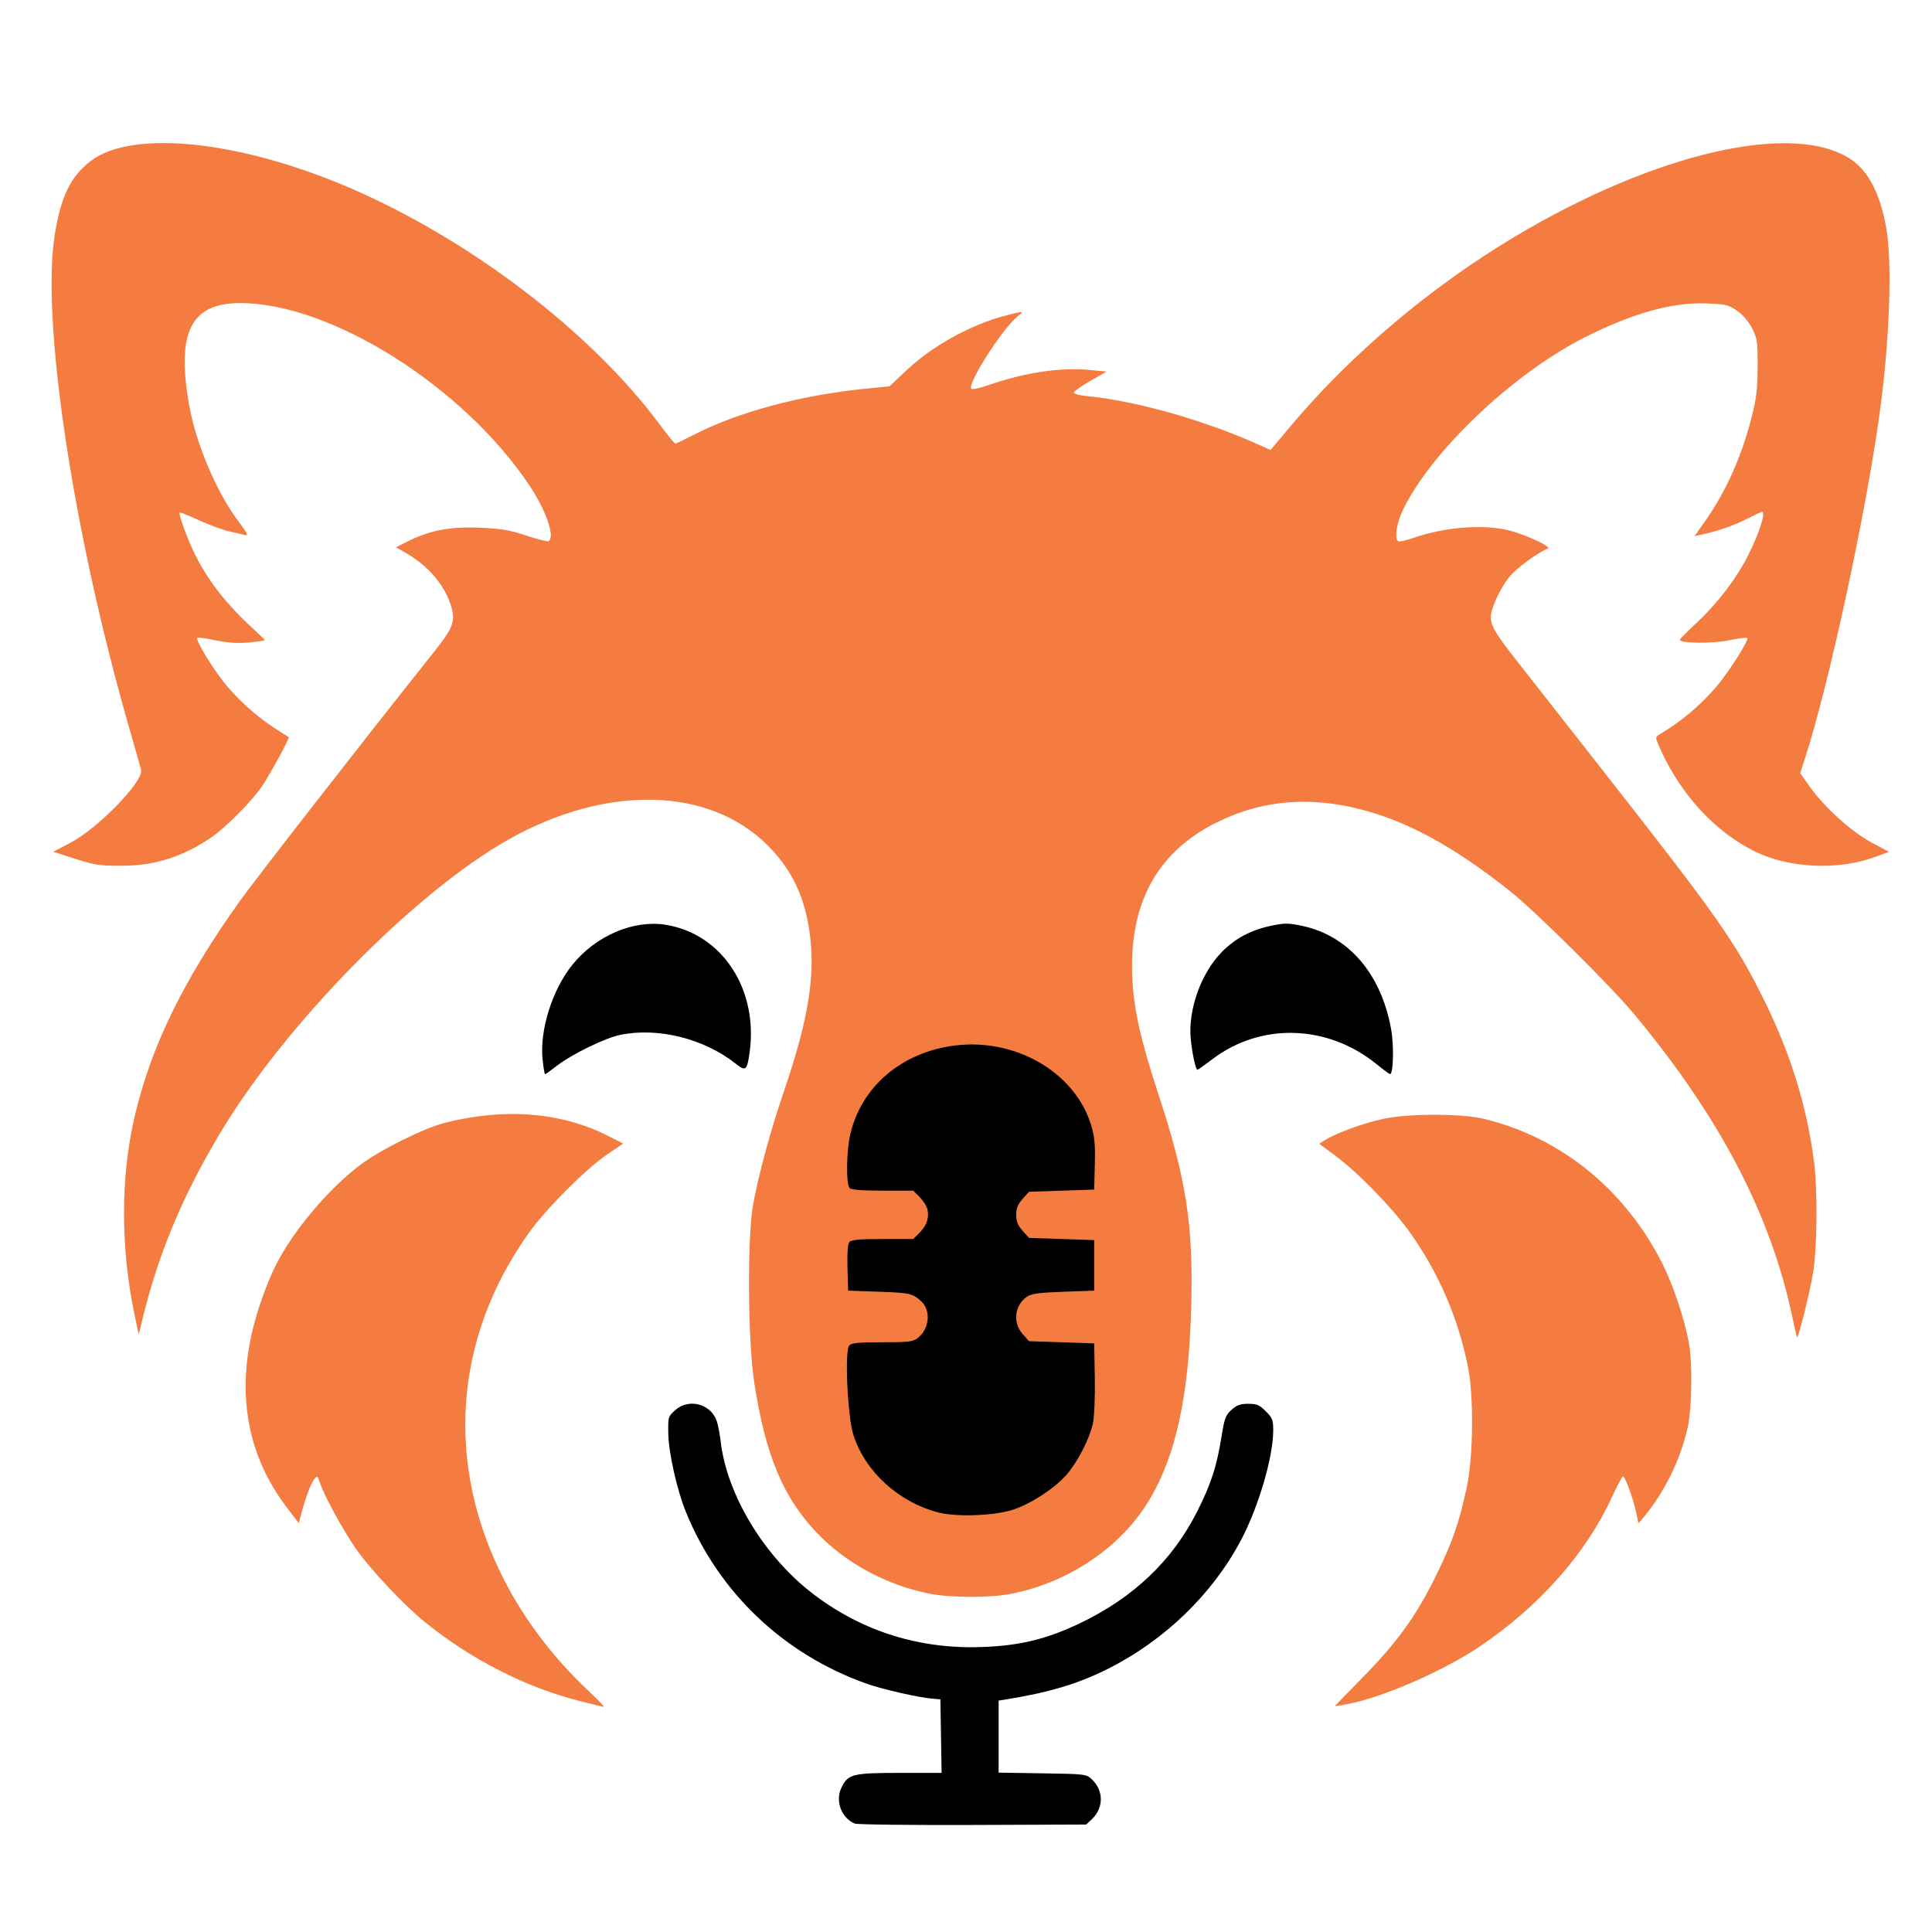
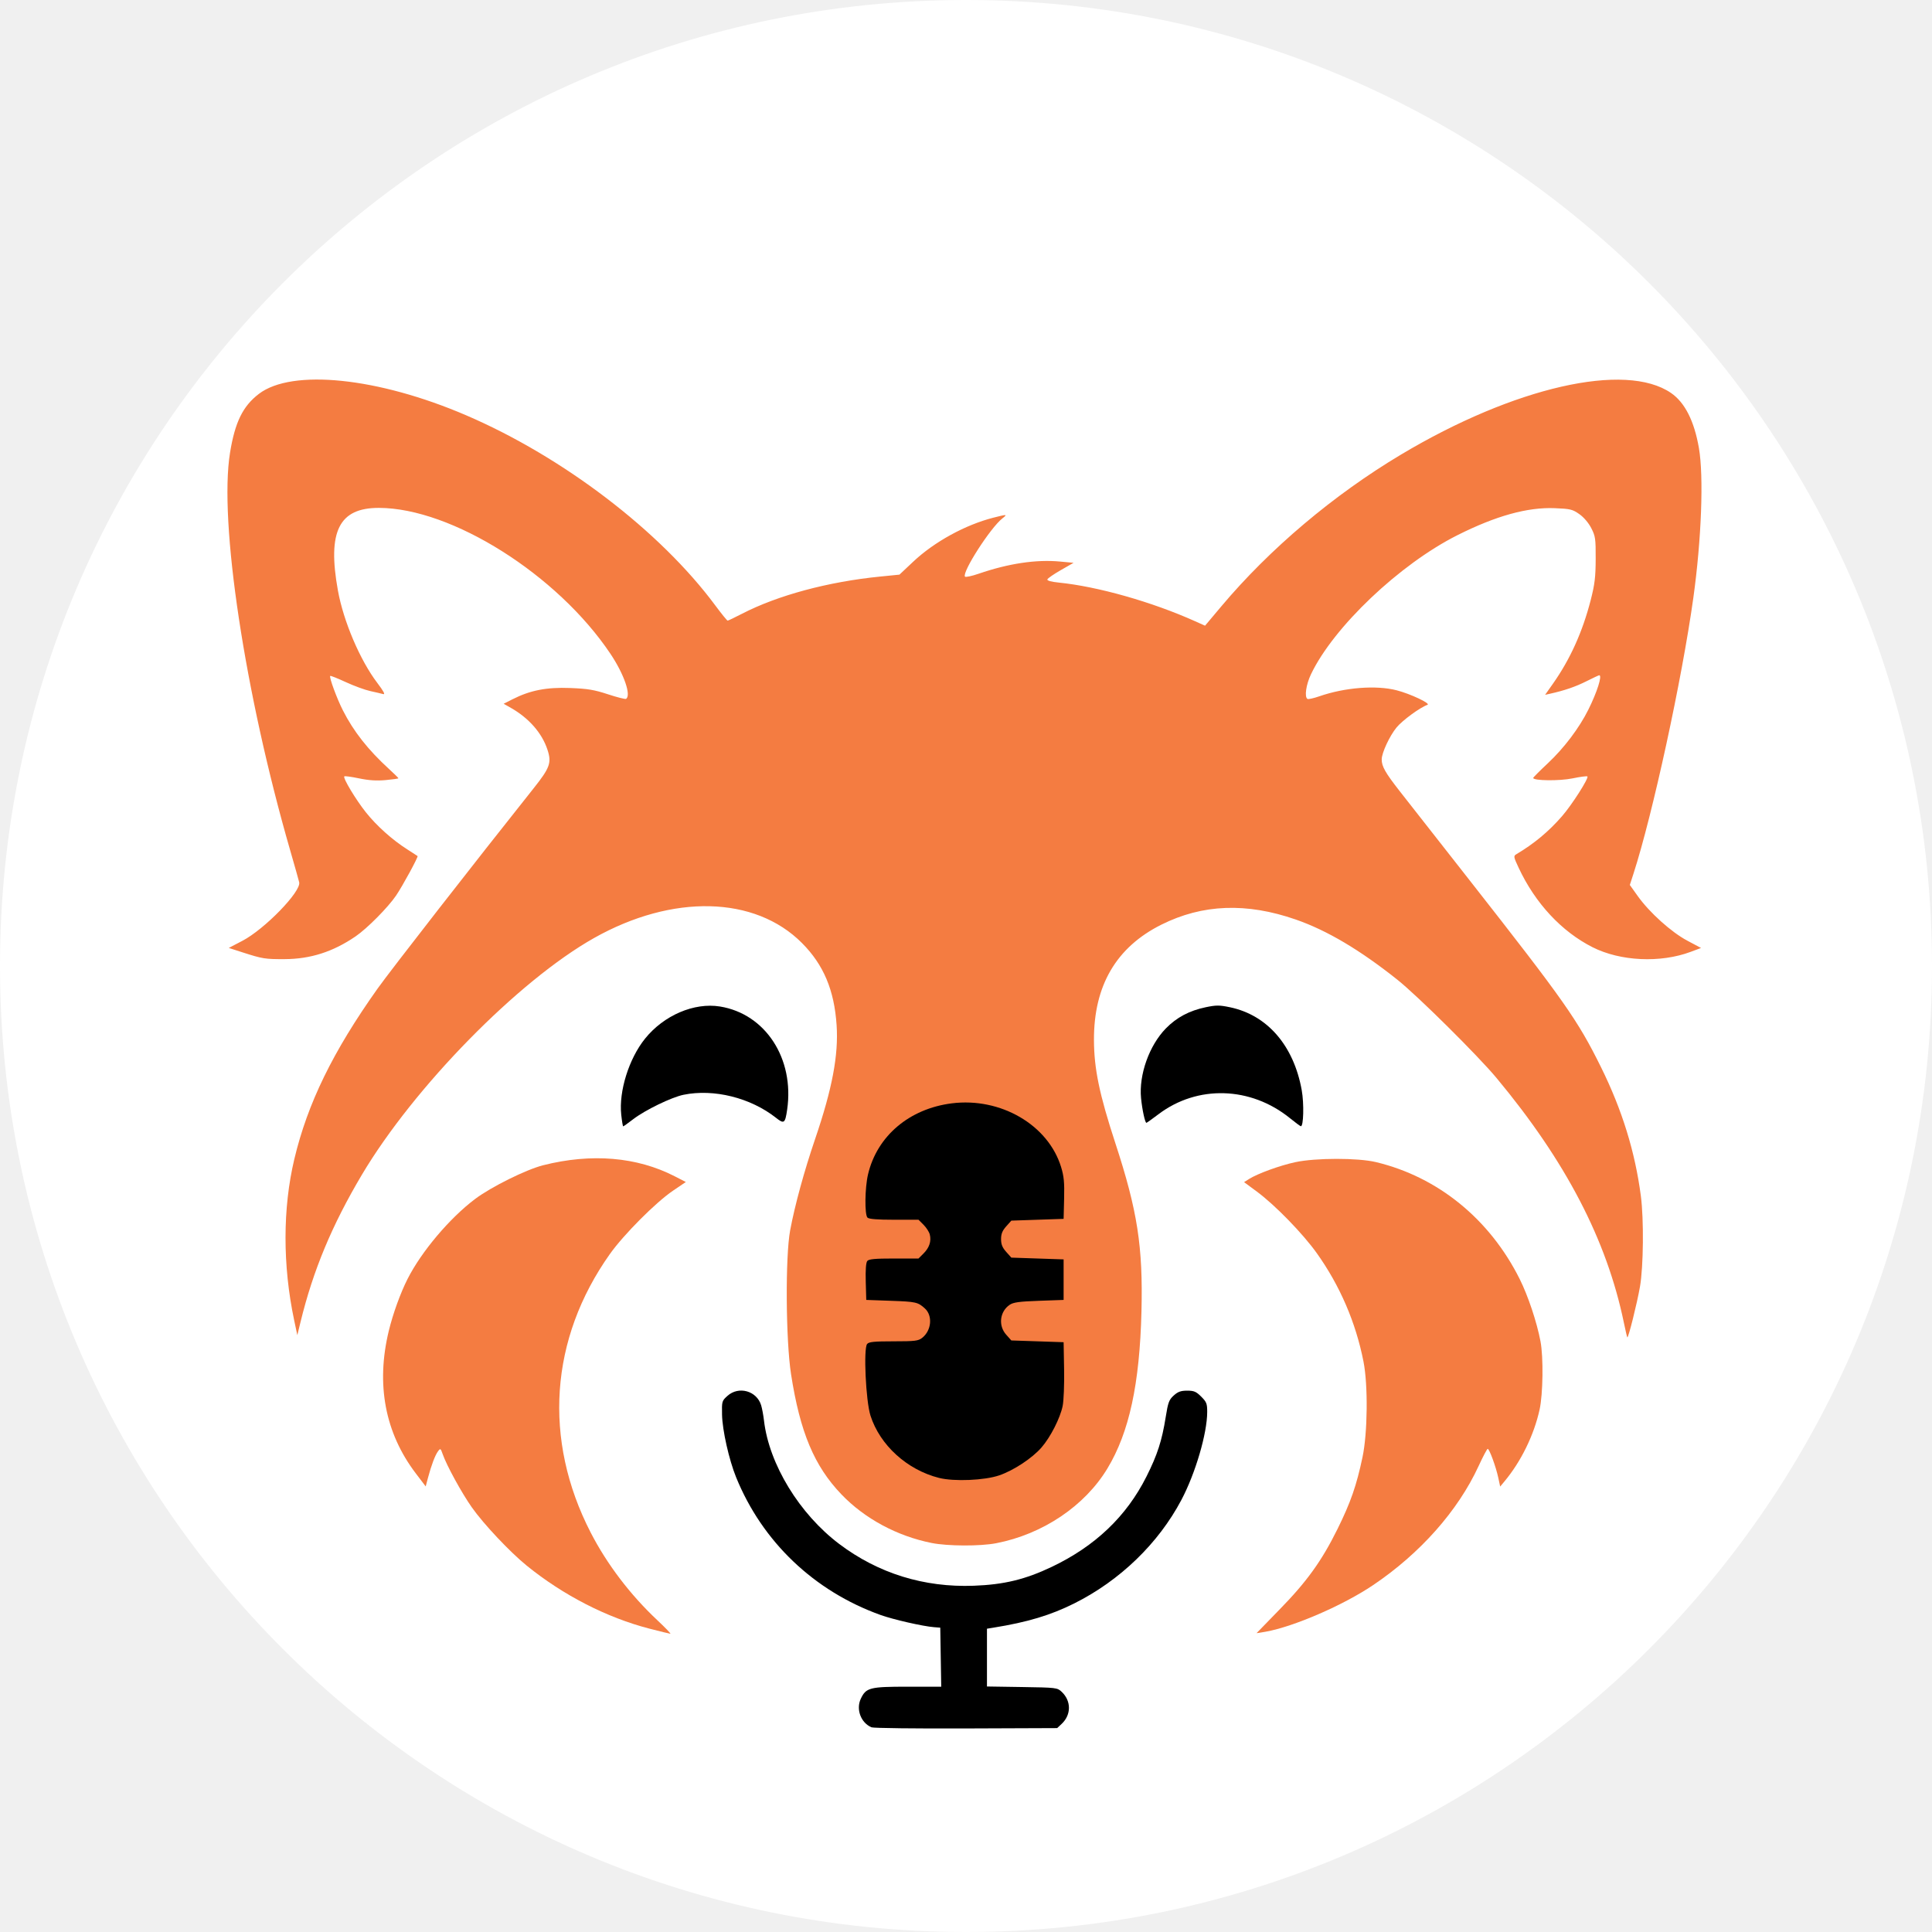
- <svg xmlns="http://www.w3.org/2000/svg" version="1.1" id="svg1" width="1221.318" height="1221.318" viewBox="0 0 1221.318 1221.318">
+ <svg xmlns="http://www.w3.org/2000/svg" version="1.1" id="svg1" width="1522.827" height="1522.826" viewBox="0 0 1522.827 1522.826">
  <defs id="defs1" />
-   <g id="g1" transform="translate(1371.272,-36.76568)">
-     <g id="g2">
-       <rect style="fill:#ffffff;fill-opacity:1;fill-rule:nonzero;stroke-width:4.885" id="rect1" width="1221.318" height="1221.318" x="-1371.272" y="36.766" />
-       <g id="g7-8" transform="matrix(1.388902,0,0,1.388902,-3403.873,-170.0051)" style="fill-rule:nonzero">
-         <path style="fill:#000000;fill-opacity:1;fill-rule:nonzero" d="m 2089.975,633.203 c -22.283,-18.083 -52.551,-19.013 -74.641,-2.294 -3.556,2.691 -6.649,4.893 -6.874,4.893 -0.775,0 -2.405,-7.519 -3.033,-14 -1.289,-13.28 4.617,-29.885 14.076,-39.573 6.088,-6.235 13.33,-10.088 22.595,-12.02 5.971,-1.245 7.781,-1.245 13.752,0 21.238,4.428 36.219,21.735 40.764,47.093 1.357,7.573 1.034,20.598 -0.507,20.432 -0.348,-0.037 -3.108,-2.077 -6.133,-4.532 z" id="path7-2" />
-         <path style="fill:#000000;fill-opacity:1;fill-rule:nonzero" d="m 1710.424,631.171 c -1.425,-13.306 4.362,-31.785 13.511,-43.143 10.671,-13.248 27.869,-20.621 42.54,-18.239 25.823,4.192 42.33,29.561 38.104,58.561 -1.131,7.763 -1.749,8.225 -6.245,4.667 -14.459,-11.442 -35.329,-16.656 -52.559,-13.131 -6.822,1.396 -21.81,8.67 -28.57,13.865 -2.899,2.228 -5.45,4.051 -5.67,4.051 -0.22,0 -0.72,-2.984 -1.11,-6.631 z" id="path6-4" />
-         <path style="fill:#f47c41;fill-opacity:1;fill-rule:nonzero" d="m 1886.608,874.25 c -19.607,-3.896 -38.071,-13.844 -51.254,-27.613 -15.414,-16.1 -23.445,-35.264 -28.555,-68.136 -3.007,-19.345 -3.305,-66.773 -0.512,-81.699 2.677,-14.307 7.954,-33.602 14.209,-51.95 9.683,-28.403 13.286,-47.506 12.155,-64.443 -1.332,-19.955 -7.388,-34.321 -19.664,-46.651 -26.687,-26.803 -73.454,-27.921 -118.011,-2.82 -42.975,24.209 -102.215,84.621 -131.75,134.355 -16.968,28.572 -27.647,54.201 -34.797,83.509 l -1.83,7.5 -1.796,-8.5 c -6.564,-31.076 -6.532,-63.536 0.091,-91.383 7.537,-31.689 21.898,-61.097 47.296,-96.849 7.22,-10.163 54.977,-71.463 88.506,-113.603 9.305,-11.695 10.315,-14.533 7.831,-22.011 -3.128,-9.416 -10.514,-17.84 -20.73,-23.643 l -4.106,-2.332 5.083,-2.576 c 10.014,-5.075 19.279,-6.881 32.647,-6.366 9.974,0.384 13.682,1 21.48,3.565 5.184,1.705 9.796,2.871 10.25,2.591 3.066,-1.895 -1.131,-14.032 -8.833,-25.538 -30.063,-44.914 -90.083,-82.753 -131.396,-82.836 -22.697,-0.046 -29.345,13.333 -23.289,46.868 3.163,17.511 12.563,39.571 22.36,52.467 3.605,4.746 4.633,6.694 3.344,6.337 -1.024,-0.283 -4.336,-1.058 -7.361,-1.72 -3.025,-0.663 -9.284,-2.956 -13.908,-5.096 -4.624,-2.14 -8.584,-3.715 -8.8,-3.499 -0.694,0.694 3.72,12.701 7.174,19.515 6.08,11.995 14.309,22.448 26.293,33.401 2.883,2.635 5.241,4.959 5.241,5.165 0,0.206 -3.263,0.673 -7.25,1.037 -5.119,0.468 -9.558,0.181 -15.105,-0.977 -4.32,-0.902 -8.084,-1.41 -8.365,-1.129 -0.885,0.885 6.512,13.19 12.282,20.432 6.106,7.663 14.982,15.609 23.438,20.981 3.025,1.922 5.665,3.631 5.867,3.798 0.509,0.422 -8.461,16.913 -12.185,22.403 -4.596,6.775 -16.44,18.718 -23.014,23.205 -12.822,8.752 -25.553,12.834 -40.214,12.894 -11.151,0.046 -12.543,-0.177 -23.843,-3.816 l -7.889,-2.54 7.691,-4.014 c 12.653,-6.604 33.449,-28.008 32.277,-33.221 -0.248,-1.104 -2.533,-9.208 -5.077,-18.008 -25.767,-89.129 -40.531,-186.655 -34.179,-225.783 2.819,-17.369 7.281,-26.465 16.388,-33.411 18.822,-14.356 67.661,-9.304 117.628,12.167 54.901,23.591 109.98,65.608 141.285,107.777 3.573,4.812 6.765,8.75 7.095,8.75 0.33,0 3.99,-1.751 8.135,-3.891 20.302,-10.483 48.885,-18.179 78.45,-21.123 l 10.914,-1.087 7.845,-7.38 c 11.94,-11.232 29.498,-20.866 45.47,-24.948 7.849,-2.006 8.146,-1.98 5.066,0.443 -6.743,5.304 -22.841,30.348 -21.208,32.992 0.293,0.475 3.788,-0.256 7.765,-1.623 16.971,-5.836 32.664,-8.185 46.198,-6.917 l 7.688,0.72 -7.264,4.157 c -3.995,2.287 -7.421,4.656 -7.614,5.266 -0.219,0.694 2.185,1.363 6.437,1.79 22.14,2.223 52.861,10.932 77.419,21.947 l 5.633,2.526 9.252,-10.999 c 27.488,-32.677 63.69,-63.25 101.983,-86.123 64.154,-38.321 127.358,-52.736 153.218,-34.944 7.853,5.403 13.165,15.89 15.823,31.236 2.782,16.066 1.455,51.807 -3.156,84.958 -6.444,46.333 -23.083,122.992 -34.025,156.756 l -2.027,6.256 4.512,6.323 c 6.66,9.333 19.049,20.477 28.125,25.297 l 7.779,4.132 -5.841,2.185 c -17.234,6.448 -39.932,5.383 -55.747,-2.615 -17.561,-8.882 -32.496,-24.934 -41.905,-45.041 -2.923,-6.246 -3.006,-6.728 -1.326,-7.727 10.085,-5.998 18.288,-12.82 25.88,-21.526 5.646,-6.473 15.367,-21.697 14.444,-22.62 -0.299,-0.299 -4.078,0.194 -8.398,1.096 -7.337,1.532 -22.355,1.371 -22.355,-0.238 0,-0.304 3.712,-4.029 8.25,-8.279 9.248,-8.661 17.846,-20.036 23.054,-30.498 4.986,-10.016 7.987,-19.5 6.171,-19.5 -0.289,0 -3.578,1.538 -7.31,3.417 -6.127,3.085 -12.428,5.247 -20.539,7.046 l -2.873,0.637 4.443,-6.3 c 9.77,-13.853 16.819,-29.474 21.451,-47.535 2.272,-8.858 2.769,-12.983 2.807,-23.285 0.042,-11.511 -0.16,-12.921 -2.509,-17.491 -1.539,-2.995 -4.237,-6.153 -6.788,-7.946 -3.852,-2.708 -5.109,-3.01 -13.958,-3.366 -15.453,-0.621 -33.326,4.338 -55.158,15.302 -32.865,16.506 -70.423,52.183 -83.186,79.021 -2.772,5.829 -3.762,12.821 -1.972,13.927 0.485,0.3 3.523,-0.371 6.75,-1.491 14.509,-5.036 32.246,-6.408 43.907,-3.398 7.767,2.005 19.457,7.519 17.46,8.235 -4.296,1.541 -14.265,8.844 -17.558,12.862 -3.936,4.803 -8.378,14.327 -8.418,18.049 -0.043,3.998 2.001,7.606 10.347,18.255 4.551,5.808 22.219,28.335 39.261,50.06 54.204,69.098 61.584,79.593 74.883,106.5 11.943,24.163 19.306,47.971 22.574,73 1.742,13.338 1.482,40.13 -0.499,51.5 -1.644,9.433 -6.612,29.311 -7.183,28.74 -0.164,-0.164 -1.036,-3.869 -1.937,-8.234 -9.71,-47.007 -33.002,-91.77 -72.333,-139.006 -10.547,-12.667 -44.799,-46.618 -56.162,-55.667 -21.312,-16.974 -40.032,-28.067 -57.724,-34.208 -27.973,-9.709 -52.898,-8.76 -76.251,2.902 -25.635,12.802 -38.39,34.619 -38.277,65.473 0.059,16.343 3.058,30.791 12.162,58.61 12.547,38.335 15.703,58.673 14.8,95.39 -1.014,41.229 -6.943,68.614 -19.293,89.099 -12.874,21.355 -36.764,37.409 -63.23,42.492 -9.091,1.746 -27.383,1.674 -36.529,-0.143 z" id="path5-5" />
-         <path style="fill:#000000;fill-rule:nonzero" d="m 1924.975,835.858 c 8.225,-2.834 18.756,-9.796 23.997,-15.863 5.092,-5.894 10.52,-16.549 11.957,-23.469 0.611,-2.942 0.977,-12.183 0.824,-20.763 l -0.277,-15.461 -14.835,-0.5 -14.835,-0.5 -2.915,-3.266 c -4.601,-5.156 -3.667,-13.126 1.99,-16.97 2.066,-1.404 5.452,-1.866 16.596,-2.264 l 14,-0.5 v -11.5 -11.5 l -14.835,-0.5 -14.835,-0.5 -2.915,-3.266 c -2.181,-2.444 -2.915,-4.264 -2.915,-7.234 0,-2.97 0.733,-4.79 2.915,-7.234 l 2.915,-3.266 14.835,-0.5 14.835,-0.5 0.285,-11.456 c 0.229,-9.228 -0.107,-12.729 -1.728,-18 -7.352,-23.906 -34.319,-39.601 -62.028,-36.099 -24.117,3.048 -42.396,18.546 -47.523,40.295 -1.81,7.678 -1.999,22.867 -0.306,24.56 0.818,0.818 5.617,1.2 15.077,1.2 h 13.877 l 2.872,2.872 c 1.58,1.58 3.169,4.055 3.531,5.5 0.955,3.803 -0.252,7.476 -3.531,10.756 l -2.872,2.872 h -13.954 c -10.722,0 -14.223,0.323 -15.113,1.396 -0.758,0.914 -1.06,4.974 -0.872,11.75 l 0.286,10.354 14,0.5 c 14.217,0.508 15.275,0.745 19.235,4.309 4.567,4.11 3.808,12.546 -1.505,16.725 -2.21,1.738 -4.093,1.966 -16.242,1.966 -11.031,0 -13.99,0.298 -14.995,1.509 -2.139,2.578 -0.748,32.37 1.898,40.641 5.367,16.778 20.761,30.773 38.891,35.357 8.521,2.154 25.894,1.418 34.218,-1.451 z" id="path4-5" />
-         <path style="fill:#f47c41;fill-opacity:1;fill-rule:nonzero" d="m 2070.979,925.416 c 0,-0.062 5.74,-5.963 12.75,-13.113 15.673,-15.986 24.2,-27.803 33.191,-46 7.459,-15.096 10.775,-24.621 14.177,-40.727 2.913,-13.792 3.195,-40.883 0.564,-54.273 -4.348,-22.134 -13.352,-43.054 -26.453,-61.463 -7.909,-11.114 -23.713,-27.362 -34.029,-34.987 l -7.294,-5.392 2.794,-1.764 c 4.902,-3.095 17.522,-7.688 26.294,-9.571 11.55,-2.479 35.497,-2.496 45.773,-0.033 35.135,8.422 64.473,32.269 81.508,66.255 4.773,9.523 9.795,24.543 11.854,35.454 1.713,9.081 1.44,29.897 -0.508,38.743 -3.187,14.468 -10.495,29.416 -19.907,40.716 l -2.464,2.959 -1.084,-5.055 c -1.323,-6.167 -5.063,-16.369 -5.993,-16.347 -0.373,0.009 -2.696,4.396 -5.161,9.75 -11.702,25.407 -33.201,49.651 -60.017,67.681 -16.925,11.38 -44.779,23.453 -60.75,26.333 -2.888,0.521 -5.248,0.895 -5.245,0.833 z" id="path3-1" />
-         <path style="fill:#f47c41;fill-opacity:1;fill-rule:nonzero" d="m 1726.475,922.869 c -24.227,-6.26 -49.01,-18.978 -69.686,-35.762 -9.54,-7.744 -24.47,-23.594 -31.139,-33.057 -5.776,-8.196 -14.337,-23.826 -16.567,-30.248 -1.153,-3.318 -1.29,-3.401 -2.641,-1.587 -1.633,2.192 -3.787,7.883 -5.681,15.01 l -1.308,4.923 -5.638,-7.423 c -17.445,-22.969 -22.66,-50.493 -15.314,-80.829 2.349,-9.699 6.599,-21.466 10.631,-29.432 7.896,-15.599 23.897,-34.557 38.344,-45.43 9.145,-6.882 28.99,-16.724 38.645,-19.164 27.39,-6.923 53.21,-4.754 74.655,6.272 l 6.3,3.239 -7.3,4.953 c -9.804,6.652 -27.974,24.895 -35.824,35.968 -34.085,48.079 -38.012,105.345 -10.839,158.07 9.255,17.958 22.404,35.252 37.774,49.68 4.54,4.263 7.88,7.73 7.422,7.705 -0.458,-0.025 -5.783,-1.325 -11.833,-2.888 z" id="path2-7" />
-         <path style="fill:#000000;fill-opacity:1;fill-rule:nonzero" d="m 1852.475,978.862 c -6.04,-2.539 -8.932,-10.24 -6.093,-16.222 2.99,-6.302 5.07,-6.838 26.522,-6.838 h 19.12 l -0.274,-16.75 -0.274,-16.75 -3.5,-0.272 c -6.304,-0.489 -23.19,-4.34 -30.419,-6.937 -37.714,-13.551 -67.076,-41.555 -81.95,-78.161 -4.016,-9.882 -7.799,-26.702 -7.974,-35.454 -0.153,-7.652 -0.085,-7.888 3.109,-10.75 6.357,-5.696 16.589,-2.824 19.081,5.356 0.539,1.77 1.268,5.692 1.62,8.717 2.878,24.744 20.105,52.978 42.724,70.022 22.14,16.683 48.061,24.729 76.311,23.688 17.178,-0.633 29.275,-3.563 44.322,-10.736 24.625,-11.738 42.348,-28.645 53.691,-51.217 6.195,-12.328 8.785,-20.331 10.924,-33.757 1.332,-8.362 1.878,-9.829 4.554,-12.25 2.386,-2.158 4.028,-2.75 7.625,-2.75 3.88,0 5.106,0.522 7.984,3.4 3.026,3.026 3.398,3.989 3.384,8.75 -0.036,12.157 -6.662,34.729 -14.621,49.809 -13.041,24.707 -34.911,45.834 -60.863,58.798 -13.399,6.694 -26.497,10.624 -45.75,13.729 l -3.75,0.605 v 16.396 16.396 l 19.922,0.308 c 19.443,0.301 19.983,0.366 22.471,2.705 5.501,5.173 5.5,13.035 0,18.206 l -2.551,2.397 -51.67,0.2 c -28.418,0.11 -52.57,-0.178 -53.67,-0.641 z" id="path1-1" />
-       </g>
+   <g id="g1" transform="translate(1874.685,671.5019)">
+     <ellipse style="fill:#ffffff;stroke-width:1.65;paint-order:stroke markers fill" id="path9" cx="-1113.271" cy="89.911" rx="761.413" ry="761.413" />
+     <g id="g7-8-8" transform="matrix(1.388902,0,0,1.388902,-3760.631,-669.5425)" style="fill-rule:nonzero">
+       <path style="fill:#000000;fill-opacity:1;fill-rule:nonzero" d="m 2089.975,633.203 c -22.283,-18.083 -52.551,-19.013 -74.641,-2.294 -3.556,2.691 -6.649,4.893 -6.874,4.893 -0.775,0 -2.405,-7.519 -3.033,-14 -1.289,-13.28 4.617,-29.885 14.076,-39.573 6.088,-6.235 13.33,-10.088 22.595,-12.02 5.971,-1.245 7.781,-1.245 13.752,0 21.238,4.428 36.219,21.735 40.764,47.093 1.357,7.573 1.034,20.598 -0.507,20.432 -0.348,-0.037 -3.108,-2.077 -6.133,-4.532 z" id="path7-2-2" />
+       <path style="fill:#000000;fill-opacity:1;fill-rule:nonzero" d="m 1710.424,631.171 c -1.425,-13.306 4.362,-31.785 13.511,-43.143 10.671,-13.248 27.869,-20.621 42.54,-18.239 25.823,4.192 42.33,29.561 38.104,58.561 -1.131,7.763 -1.749,8.225 -6.245,4.667 -14.459,-11.442 -35.329,-16.656 -52.559,-13.131 -6.822,1.396 -21.81,8.67 -28.57,13.865 -2.899,2.228 -5.45,4.051 -5.67,4.051 -0.22,0 -0.72,-2.984 -1.11,-6.631 z" id="path6-4-4" />
+       <path style="fill:#f47c41;fill-opacity:1;fill-rule:nonzero" d="m 1886.608,874.25 c -19.607,-3.896 -38.071,-13.844 -51.254,-27.613 -15.414,-16.1 -23.445,-35.264 -28.555,-68.136 -3.007,-19.345 -3.305,-66.773 -0.512,-81.699 2.677,-14.307 7.954,-33.602 14.209,-51.95 9.683,-28.403 13.286,-47.506 12.155,-64.443 -1.332,-19.955 -7.388,-34.321 -19.664,-46.651 -26.687,-26.803 -73.454,-27.921 -118.011,-2.82 -42.975,24.209 -102.215,84.621 -131.75,134.355 -16.968,28.572 -27.647,54.201 -34.797,83.509 l -1.83,7.5 -1.796,-8.5 c -6.564,-31.076 -6.532,-63.536 0.091,-91.383 7.537,-31.689 21.898,-61.097 47.296,-96.849 7.22,-10.163 54.977,-71.463 88.506,-113.603 9.305,-11.695 10.315,-14.533 7.831,-22.011 -3.128,-9.416 -10.514,-17.84 -20.73,-23.643 l -4.106,-2.332 5.083,-2.576 c 10.014,-5.075 19.279,-6.881 32.647,-6.366 9.974,0.384 13.682,1 21.48,3.565 5.184,1.705 9.796,2.871 10.25,2.591 3.066,-1.895 -1.131,-14.032 -8.833,-25.538 -30.063,-44.914 -90.083,-82.753 -131.396,-82.836 -22.697,-0.046 -29.345,13.333 -23.289,46.868 3.163,17.511 12.563,39.571 22.36,52.467 3.605,4.746 4.633,6.694 3.344,6.337 -1.024,-0.283 -4.336,-1.058 -7.361,-1.72 -3.025,-0.663 -9.284,-2.956 -13.908,-5.096 -4.624,-2.14 -8.584,-3.715 -8.8,-3.499 -0.694,0.694 3.72,12.701 7.174,19.515 6.08,11.995 14.309,22.448 26.293,33.401 2.883,2.635 5.241,4.959 5.241,5.165 0,0.206 -3.263,0.673 -7.25,1.037 -5.119,0.468 -9.558,0.181 -15.105,-0.977 -4.32,-0.902 -8.084,-1.41 -8.365,-1.129 -0.885,0.885 6.512,13.19 12.282,20.432 6.106,7.663 14.982,15.609 23.438,20.981 3.025,1.922 5.665,3.631 5.867,3.798 0.509,0.422 -8.461,16.913 -12.185,22.403 -4.596,6.775 -16.44,18.718 -23.014,23.205 -12.822,8.752 -25.553,12.834 -40.214,12.894 -11.151,0.046 -12.543,-0.177 -23.843,-3.816 l -7.889,-2.54 7.691,-4.014 c 12.653,-6.604 33.449,-28.008 32.277,-33.221 -0.248,-1.104 -2.533,-9.208 -5.077,-18.008 -25.767,-89.129 -40.531,-186.655 -34.179,-225.783 2.819,-17.369 7.281,-26.465 16.388,-33.411 18.822,-14.356 67.661,-9.304 117.628,12.167 54.901,23.591 109.98,65.608 141.285,107.777 3.573,4.812 6.765,8.75 7.095,8.75 0.33,0 3.99,-1.751 8.135,-3.891 20.302,-10.483 48.885,-18.179 78.45,-21.123 l 10.914,-1.087 7.845,-7.38 c 11.94,-11.232 29.498,-20.866 45.47,-24.948 7.849,-2.006 8.146,-1.98 5.066,0.443 -6.743,5.304 -22.841,30.348 -21.208,32.992 0.293,0.475 3.788,-0.256 7.765,-1.623 16.971,-5.836 32.664,-8.185 46.198,-6.917 l 7.688,0.72 -7.264,4.157 c -3.995,2.287 -7.421,4.656 -7.614,5.266 -0.219,0.694 2.185,1.363 6.437,1.79 22.14,2.223 52.861,10.932 77.419,21.947 l 5.633,2.526 9.252,-10.999 c 27.488,-32.677 63.69,-63.25 101.983,-86.123 64.154,-38.321 127.358,-52.736 153.218,-34.944 7.853,5.403 13.165,15.89 15.823,31.236 2.782,16.066 1.455,51.807 -3.156,84.958 -6.444,46.333 -23.083,122.992 -34.025,156.756 l -2.027,6.256 4.512,6.323 c 6.66,9.333 19.049,20.477 28.125,25.297 l 7.779,4.132 -5.841,2.185 c -17.234,6.448 -39.932,5.383 -55.747,-2.615 -17.561,-8.882 -32.496,-24.934 -41.905,-45.041 -2.923,-6.246 -3.006,-6.728 -1.326,-7.727 10.085,-5.998 18.288,-12.82 25.88,-21.526 5.646,-6.473 15.367,-21.697 14.444,-22.62 -0.299,-0.299 -4.078,0.194 -8.398,1.096 -7.337,1.532 -22.355,1.371 -22.355,-0.238 0,-0.304 3.712,-4.029 8.25,-8.279 9.248,-8.661 17.846,-20.036 23.054,-30.498 4.986,-10.016 7.987,-19.5 6.171,-19.5 -0.289,0 -3.578,1.538 -7.31,3.417 -6.127,3.085 -12.428,5.247 -20.539,7.046 l -2.873,0.637 4.443,-6.3 c 9.77,-13.853 16.819,-29.474 21.451,-47.535 2.272,-8.858 2.769,-12.983 2.807,-23.285 0.042,-11.511 -0.16,-12.921 -2.509,-17.491 -1.539,-2.995 -4.237,-6.153 -6.788,-7.946 -3.852,-2.708 -5.109,-3.01 -13.958,-3.366 -15.453,-0.621 -33.326,4.338 -55.158,15.302 -32.865,16.506 -70.423,52.183 -83.186,79.021 -2.772,5.829 -3.762,12.821 -1.972,13.927 0.485,0.3 3.523,-0.371 6.75,-1.491 14.509,-5.036 32.246,-6.408 43.907,-3.398 7.767,2.005 19.457,7.519 17.46,8.235 -4.296,1.541 -14.265,8.844 -17.558,12.862 -3.936,4.803 -8.378,14.327 -8.418,18.049 -0.043,3.998 2.001,7.606 10.347,18.255 4.551,5.808 22.219,28.335 39.261,50.06 54.204,69.098 61.584,79.593 74.883,106.5 11.943,24.163 19.306,47.971 22.574,73 1.742,13.338 1.482,40.13 -0.499,51.5 -1.644,9.433 -6.612,29.311 -7.183,28.74 -0.164,-0.164 -1.036,-3.869 -1.937,-8.234 -9.71,-47.007 -33.002,-91.77 -72.333,-139.006 -10.547,-12.667 -44.799,-46.618 -56.162,-55.667 -21.312,-16.974 -40.032,-28.067 -57.724,-34.208 -27.973,-9.709 -52.898,-8.76 -76.251,2.902 -25.635,12.802 -38.39,34.619 -38.277,65.473 0.059,16.343 3.058,30.791 12.162,58.61 12.547,38.335 15.703,58.673 14.8,95.39 -1.014,41.229 -6.943,68.614 -19.293,89.099 -12.874,21.355 -36.764,37.409 -63.23,42.492 -9.091,1.746 -27.383,1.674 -36.529,-0.143 z" id="path5-5-5" />
+       <path style="fill:#000000;fill-rule:nonzero" d="m 1924.975,835.858 c 8.225,-2.834 18.756,-9.796 23.997,-15.863 5.092,-5.894 10.52,-16.549 11.957,-23.469 0.611,-2.942 0.977,-12.183 0.824,-20.763 l -0.277,-15.461 -14.835,-0.5 -14.835,-0.5 -2.915,-3.266 c -4.601,-5.156 -3.667,-13.126 1.99,-16.97 2.066,-1.404 5.452,-1.866 16.596,-2.264 l 14,-0.5 v -11.5 -11.5 l -14.835,-0.5 -14.835,-0.5 -2.915,-3.266 c -2.181,-2.444 -2.915,-4.264 -2.915,-7.234 0,-2.97 0.733,-4.79 2.915,-7.234 l 2.915,-3.266 14.835,-0.5 14.835,-0.5 0.285,-11.456 c 0.229,-9.228 -0.107,-12.729 -1.728,-18 -7.352,-23.906 -34.319,-39.601 -62.028,-36.099 -24.117,3.048 -42.396,18.546 -47.523,40.295 -1.81,7.678 -1.999,22.867 -0.306,24.56 0.818,0.818 5.617,1.2 15.077,1.2 h 13.877 l 2.872,2.872 c 1.58,1.58 3.169,4.055 3.531,5.5 0.955,3.803 -0.252,7.476 -3.531,10.756 l -2.872,2.872 h -13.954 c -10.722,0 -14.223,0.323 -15.113,1.396 -0.758,0.914 -1.06,4.974 -0.872,11.75 l 0.286,10.354 14,0.5 c 14.217,0.508 15.275,0.745 19.235,4.309 4.567,4.11 3.808,12.546 -1.505,16.725 -2.21,1.738 -4.093,1.966 -16.242,1.966 -11.031,0 -13.99,0.298 -14.995,1.509 -2.139,2.578 -0.748,32.37 1.898,40.641 5.367,16.778 20.761,30.773 38.891,35.357 8.521,2.154 25.894,1.418 34.218,-1.451 z" id="path4-5-5" />
+       <path style="fill:#f47c41;fill-opacity:1;fill-rule:nonzero" d="m 2070.979,925.416 c 0,-0.062 5.74,-5.963 12.75,-13.113 15.673,-15.986 24.2,-27.803 33.191,-46 7.459,-15.096 10.775,-24.621 14.177,-40.727 2.913,-13.792 3.195,-40.883 0.564,-54.273 -4.348,-22.134 -13.352,-43.054 -26.453,-61.463 -7.909,-11.114 -23.713,-27.362 -34.029,-34.987 l -7.294,-5.392 2.794,-1.764 c 4.902,-3.095 17.522,-7.688 26.294,-9.571 11.55,-2.479 35.497,-2.496 45.773,-0.033 35.135,8.422 64.473,32.269 81.508,66.255 4.773,9.523 9.795,24.543 11.854,35.454 1.713,9.081 1.44,29.897 -0.508,38.743 -3.187,14.468 -10.495,29.416 -19.907,40.716 l -2.464,2.959 -1.084,-5.055 c -1.323,-6.167 -5.063,-16.369 -5.993,-16.347 -0.373,0.009 -2.696,4.396 -5.161,9.75 -11.702,25.407 -33.201,49.651 -60.017,67.681 -16.925,11.38 -44.779,23.453 -60.75,26.333 -2.888,0.521 -5.248,0.895 -5.245,0.833 z" id="path3-1-1" />
+       <path style="fill:#f47c41;fill-opacity:1;fill-rule:nonzero" d="m 1726.475,922.869 c -24.227,-6.26 -49.01,-18.978 -69.686,-35.762 -9.54,-7.744 -24.47,-23.594 -31.139,-33.057 -5.776,-8.196 -14.337,-23.826 -16.567,-30.248 -1.153,-3.318 -1.29,-3.401 -2.641,-1.587 -1.633,2.192 -3.787,7.883 -5.681,15.01 l -1.308,4.923 -5.638,-7.423 c -17.445,-22.969 -22.66,-50.493 -15.314,-80.829 2.349,-9.699 6.599,-21.466 10.631,-29.432 7.896,-15.599 23.897,-34.557 38.344,-45.43 9.145,-6.882 28.99,-16.724 38.645,-19.164 27.39,-6.923 53.21,-4.754 74.655,6.272 l 6.3,3.239 -7.3,4.953 c -9.804,6.652 -27.974,24.895 -35.824,35.968 -34.085,48.079 -38.012,105.345 -10.839,158.07 9.255,17.958 22.404,35.252 37.774,49.68 4.54,4.263 7.88,7.73 7.422,7.705 -0.458,-0.025 -5.783,-1.325 -11.833,-2.888 z" id="path2-7-7" />
+       <path style="fill:#000000;fill-opacity:1;fill-rule:nonzero" d="m 1852.475,978.862 c -6.04,-2.539 -8.932,-10.24 -6.093,-16.222 2.99,-6.302 5.07,-6.838 26.522,-6.838 h 19.12 l -0.274,-16.75 -0.274,-16.75 -3.5,-0.272 c -6.304,-0.489 -23.19,-4.34 -30.419,-6.937 -37.714,-13.551 -67.076,-41.555 -81.95,-78.161 -4.016,-9.882 -7.799,-26.702 -7.974,-35.454 -0.153,-7.652 -0.085,-7.888 3.109,-10.75 6.357,-5.696 16.589,-2.824 19.081,5.356 0.539,1.77 1.268,5.692 1.62,8.717 2.878,24.744 20.105,52.978 42.724,70.022 22.14,16.683 48.061,24.729 76.311,23.688 17.178,-0.633 29.275,-3.563 44.322,-10.736 24.625,-11.738 42.348,-28.645 53.691,-51.217 6.195,-12.328 8.785,-20.331 10.924,-33.757 1.332,-8.362 1.878,-9.829 4.554,-12.25 2.386,-2.158 4.028,-2.75 7.625,-2.75 3.88,0 5.106,0.522 7.984,3.4 3.026,3.026 3.398,3.989 3.384,8.75 -0.036,12.157 -6.662,34.729 -14.621,49.809 -13.041,24.707 -34.911,45.834 -60.863,58.798 -13.399,6.694 -26.497,10.624 -45.75,13.729 l -3.75,0.605 v 16.396 16.396 l 19.922,0.308 c 19.443,0.301 19.983,0.366 22.471,2.705 5.501,5.173 5.5,13.035 0,18.206 l -2.551,2.397 -51.67,0.2 c -28.418,0.11 -52.57,-0.178 -53.67,-0.641 z" id="path1-1-1" />
    </g>
  </g>
</svg>
